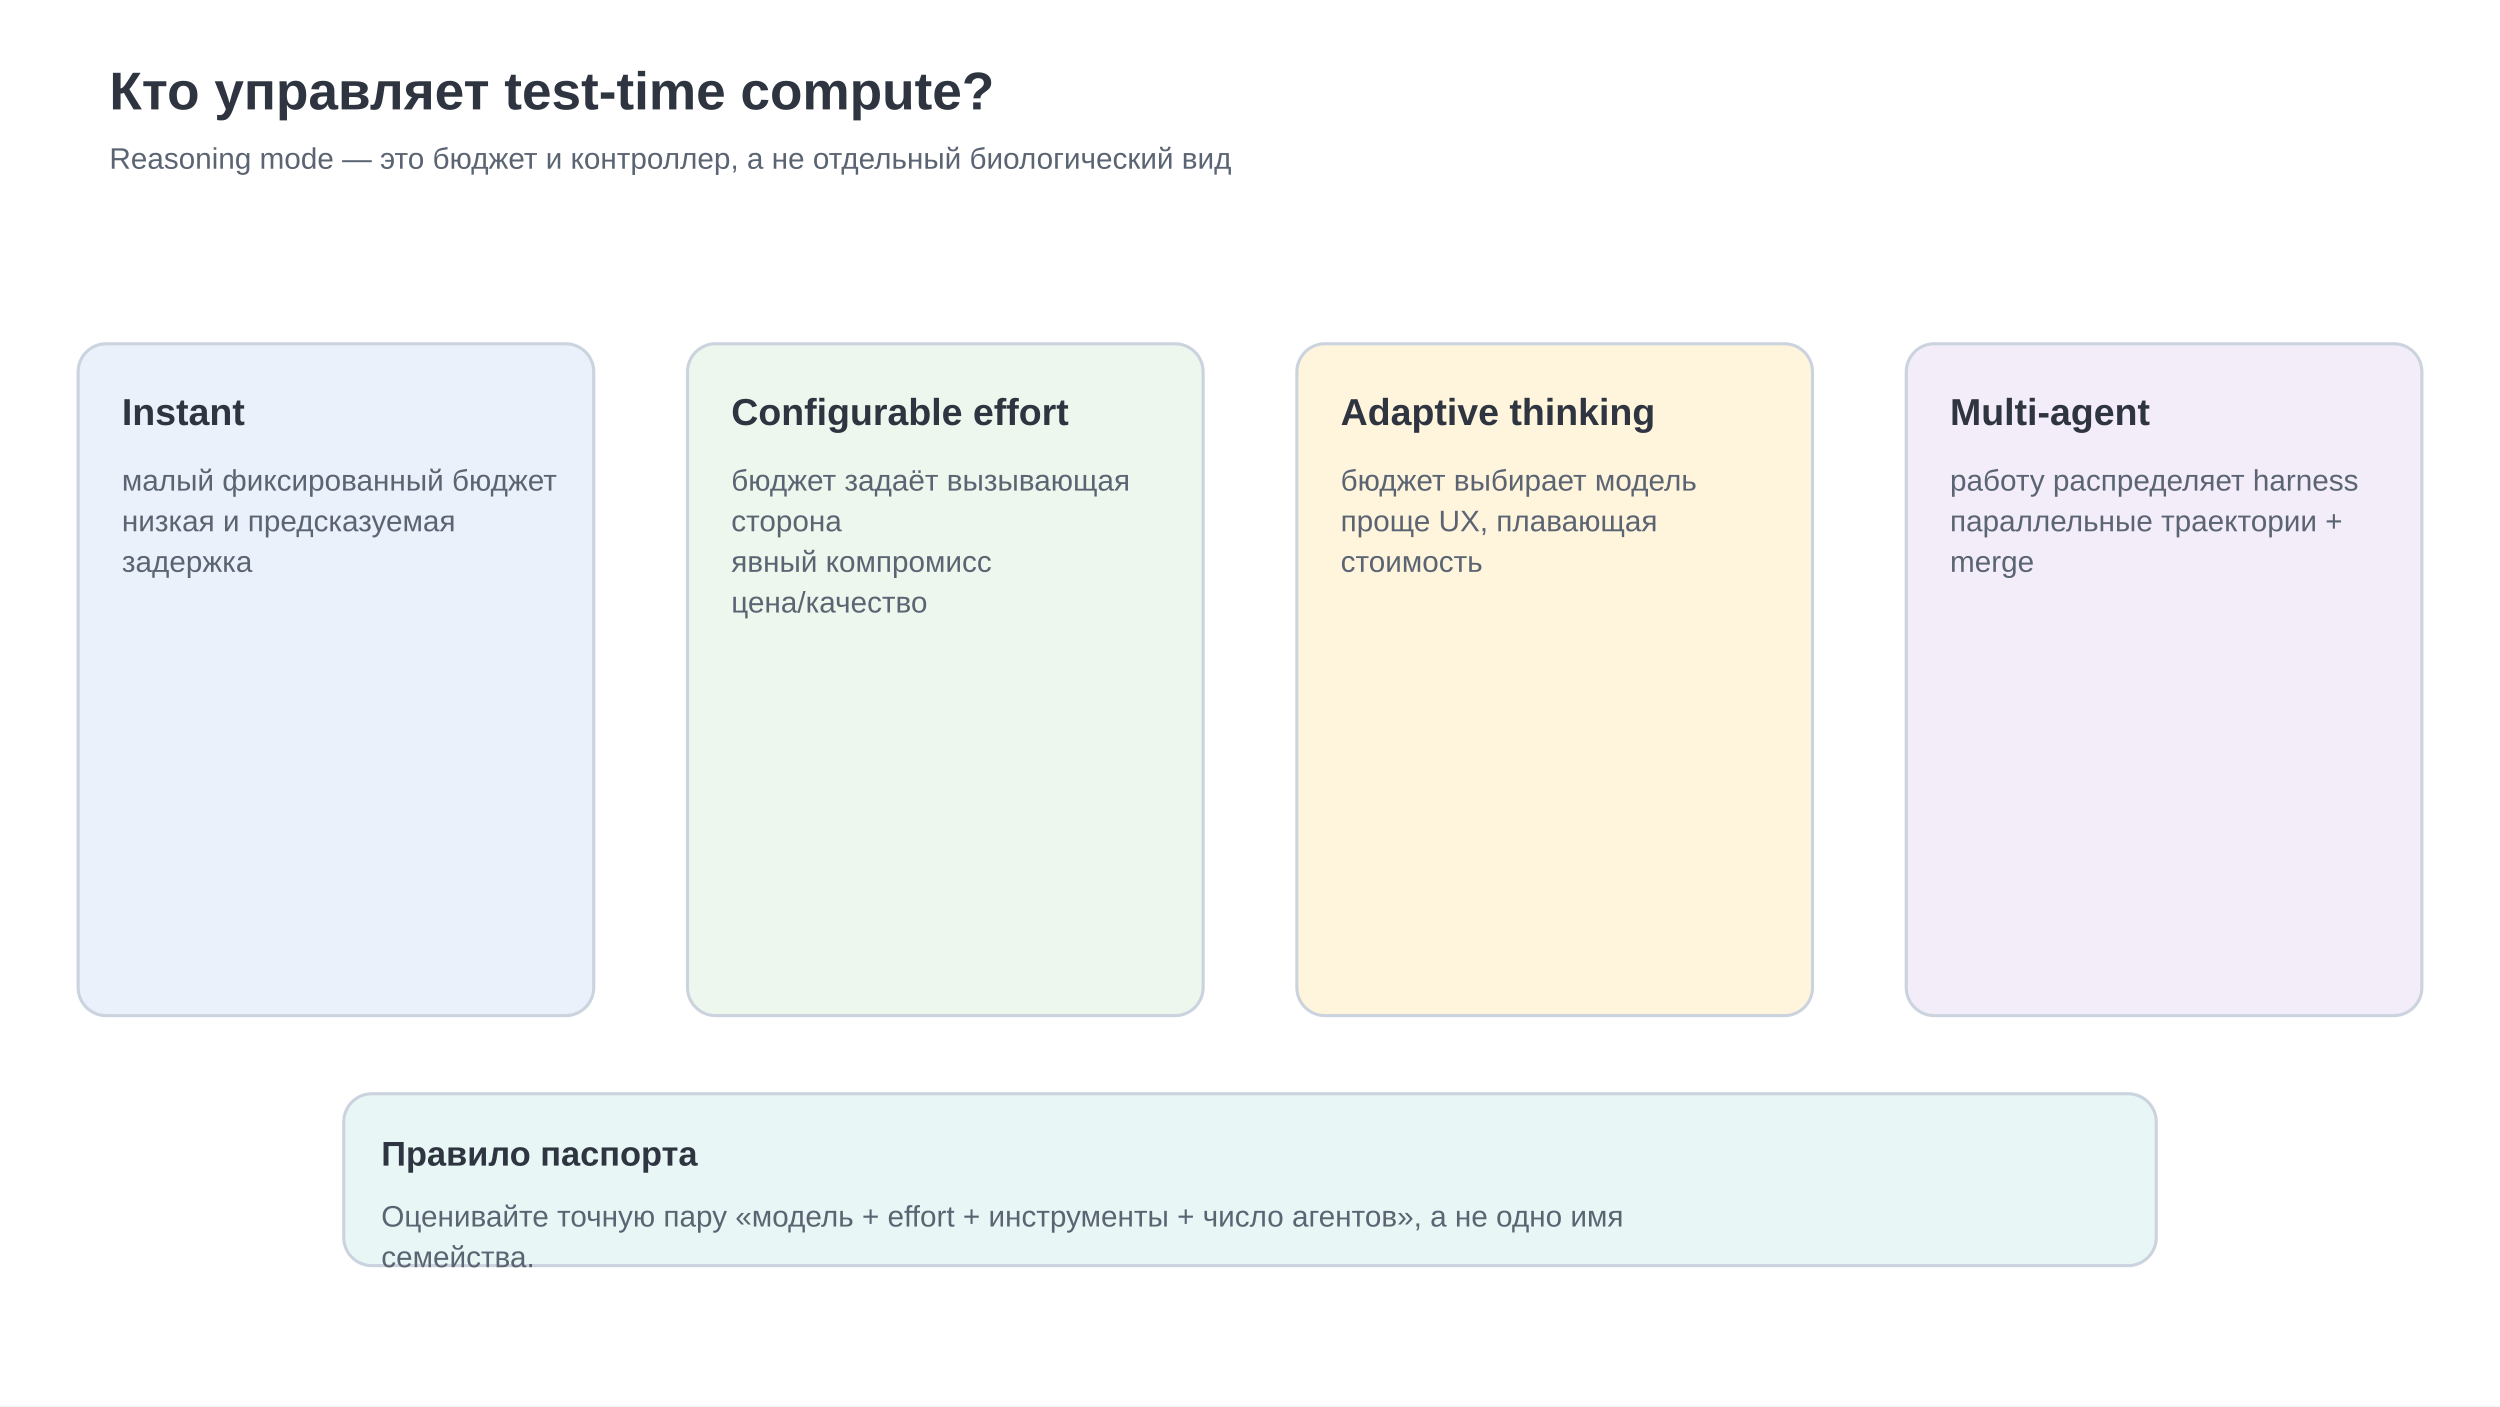
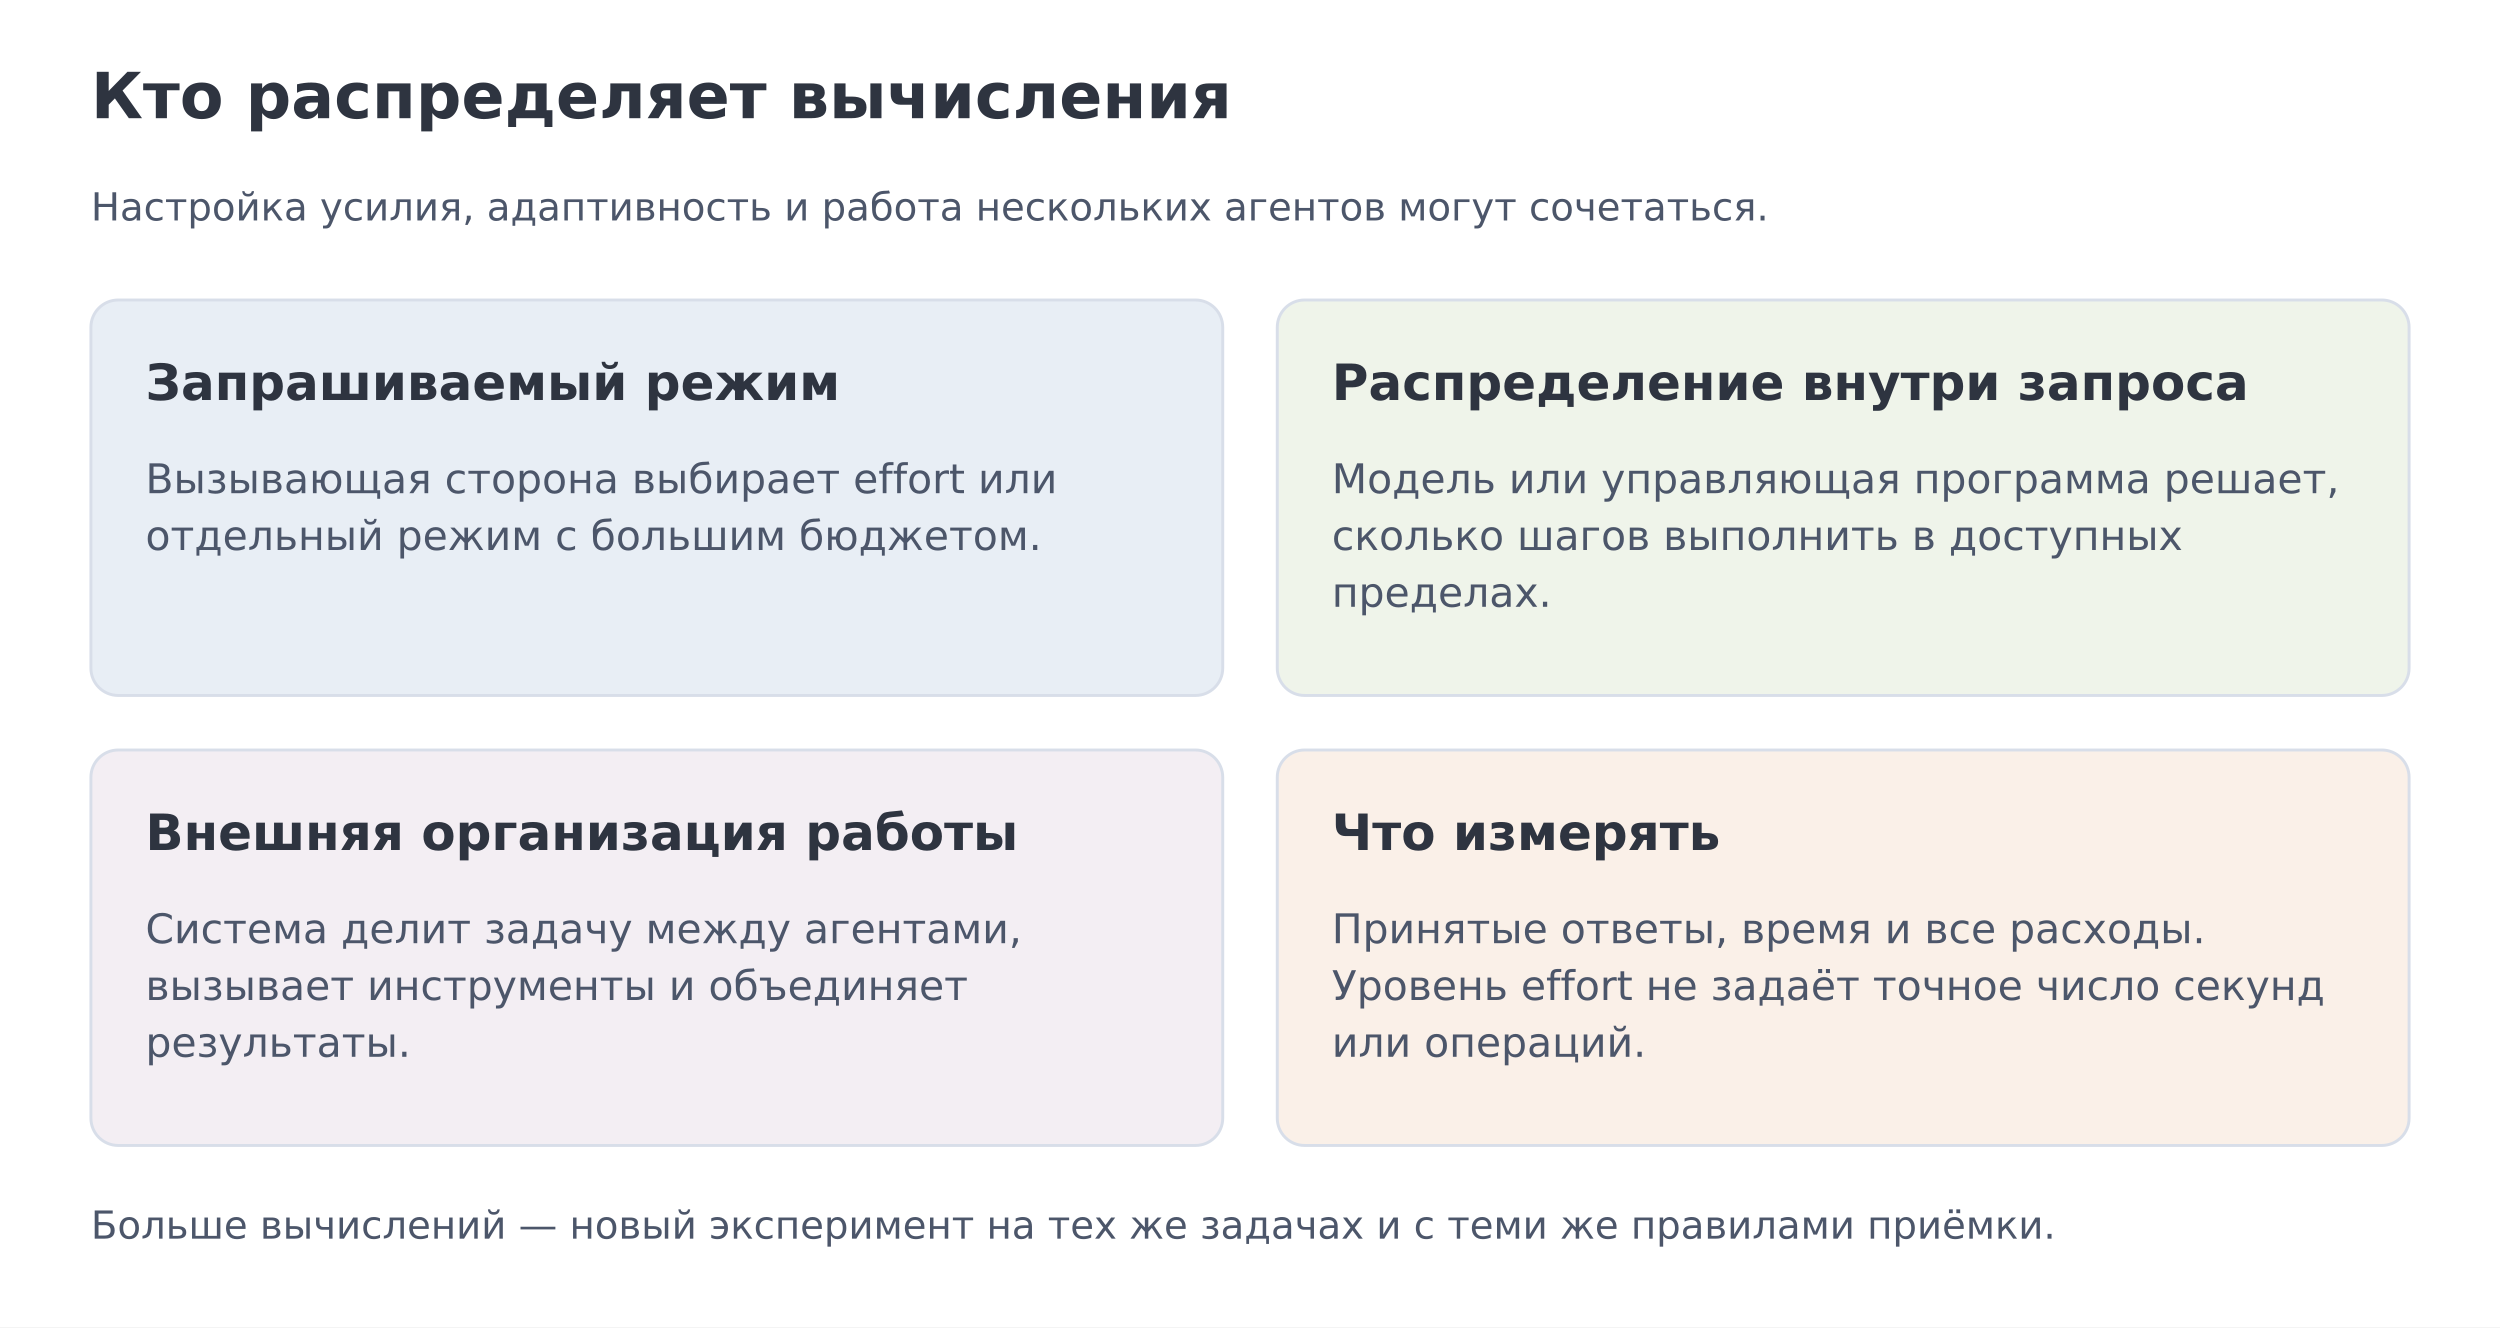
- <svg xmlns="http://www.w3.org/2000/svg" width="1600" height="900" viewBox="0 0 1600 900">
-   <rect width="1600" height="900" fill="#FFFFFF" />
-   <text x="70" y="70" font-family="Arial,sans-serif" font-size="34" font-weight="700" fill="#2E3440">Кто управляет test-time compute?</text>
-   <text x="70" y="108" font-family="Arial,sans-serif" font-size="19" fill="#5B6472">Reasoning mode — это бюджет и контроллер, а не отдельный биологический вид</text>
-   <rect x="50" y="220" width="330" height="430" rx="18" fill="#EAF1FB" stroke="#CBD3DF" stroke-width="2" />
-   <text x="78" y="272" text-anchor="start" font-family="Arial,sans-serif" font-size="24" font-weight="700" fill="#2E3440">
-     <tspan x="78" dy="0">Instant</tspan>
-   </text>
-   <text x="78" y="314" text-anchor="start" font-family="Arial,sans-serif" font-size="19" font-weight="400" fill="#5B6472">
-     <tspan x="78" dy="0">малый фиксированный бюджет</tspan>
-     <tspan x="78" dy="26" />
-     <tspan x="78" dy="26">низкая и предсказуемая</tspan>
-     <tspan x="78" dy="26">задержка</tspan>
-   </text>
-   <rect x="440" y="220" width="330" height="430" rx="18" fill="#EDF7ED" stroke="#CBD3DF" stroke-width="2" />
-   <text x="468" y="272" text-anchor="start" font-family="Arial,sans-serif" font-size="24" font-weight="700" fill="#2E3440">
-     <tspan x="468" dy="0">Configurable effort</tspan>
-   </text>
-   <text x="468" y="314" text-anchor="start" font-family="Arial,sans-serif" font-size="19" font-weight="400" fill="#5B6472">
-     <tspan x="468" dy="0">бюджет задаёт вызывающая</tspan>
-     <tspan x="468" dy="26">сторона</tspan>
-     <tspan x="468" dy="26" />
-     <tspan x="468" dy="26">явный компромисс</tspan>
-     <tspan x="468" dy="26">цена/качество</tspan>
-   </text>
-   <rect x="830" y="220" width="330" height="430" rx="18" fill="#FFF5DD" stroke="#CBD3DF" stroke-width="2" />
-   <text x="858" y="272" text-anchor="start" font-family="Arial,sans-serif" font-size="24" font-weight="700" fill="#2E3440">
-     <tspan x="858" dy="0">Adaptive thinking</tspan>
-   </text>
-   <text x="858" y="314" text-anchor="start" font-family="Arial,sans-serif" font-size="19" font-weight="400" fill="#5B6472">
-     <tspan x="858" dy="0">бюджет выбирает модель</tspan>
-     <tspan x="858" dy="26" />
-     <tspan x="858" dy="26">проще UX, плавающая</tspan>
-     <tspan x="858" dy="26">стоимость</tspan>
-   </text>
-   <rect x="1220" y="220" width="330" height="430" rx="18" fill="#F3EDFA" stroke="#CBD3DF" stroke-width="2" />
-   <text x="1248" y="272" text-anchor="start" font-family="Arial,sans-serif" font-size="24" font-weight="700" fill="#2E3440">
-     <tspan x="1248" dy="0">Multi-agent</tspan>
-   </text>
-   <text x="1248" y="314" text-anchor="start" font-family="Arial,sans-serif" font-size="19" font-weight="400" fill="#5B6472">
-     <tspan x="1248" dy="0">работу распределяет harness</tspan>
-     <tspan x="1248" dy="26" />
-     <tspan x="1248" dy="26">параллельные траектории +</tspan>
-     <tspan x="1248" dy="26">merge</tspan>
-   </text>
-   <rect x="220" y="700" width="1160" height="110" rx="18" fill="#E8F7F5" stroke="#CBD3DF" stroke-width="2" />
-   <text x="244" y="746" text-anchor="start" font-family="Arial,sans-serif" font-size="22" font-weight="700" fill="#2E3440">
-     <tspan x="244" dy="0">Правило паспорта</tspan>
-   </text>
-   <text x="244" y="785" text-anchor="start" font-family="Arial,sans-serif" font-size="19" font-weight="400" fill="#5B6472">
-     <tspan x="244" dy="0">Оценивайте точную пару «модель + effort + инструменты + число агентов», а не одно имя</tspan>
-     <tspan x="244" dy="26">семейства.</tspan>
-   </text>
+ <svg xmlns="http://www.w3.org/2000/svg" width="1100" height="584" viewBox="0 0 1100 584">
+   <rect width="1100" height="584" fill="#FFFFFF" />
+   <defs>
+     <marker id="arrow" viewBox="0 0 10 10" refX="9" refY="5" markerWidth="6" markerHeight="6" orient="auto">
+       <path d="M1 1 L9 5 L1 9 Z" fill="#4C566A" />
+     </marker>
+   </defs>
+   <text x="40" y="52" font-family="DejaVu Sans, Arial, sans-serif" font-size="28" font-weight="700" fill="#2E3440" text-anchor="start">Кто распределяет вычисления</text>
+   <text x="40" y="97" font-family="DejaVu Sans, Arial, sans-serif" font-size="17" font-weight="400" fill="#4C566A" text-anchor="start">Настройка усилия, адаптивность и работа нескольких агентов могут сочетаться.</text>
+   <rect x="40.0" y="132" width="498.0" height="174" rx="12" fill="#E8EEF5" stroke="#D8DEE9" stroke-width="1.3" />
+   <text x="64.0" y="176" font-family="DejaVu Sans, Arial, sans-serif" font-size="22" font-weight="700" fill="#2E3440" text-anchor="start">Запрашиваемый режим</text>
+   <text x="64.0" y="217" font-family="DejaVu Sans, Arial, sans-serif" font-size="18" font-weight="400" fill="#4C566A" text-anchor="start">Вызывающая сторона выбирает effort или</text>
+   <text x="64.0" y="242" font-family="DejaVu Sans, Arial, sans-serif" font-size="18" font-weight="400" fill="#4C566A" text-anchor="start">отдельный режим с большим бюджетом.</text>
+   <rect x="562.0" y="132" width="498.0" height="174" rx="12" fill="#EFF4EA" stroke="#D8DEE9" stroke-width="1.3" />
+   <text x="586.0" y="176" font-family="DejaVu Sans, Arial, sans-serif" font-size="22" font-weight="700" fill="#2E3440" text-anchor="start">Распределение внутри запроса</text>
+   <text x="586.0" y="217" font-family="DejaVu Sans, Arial, sans-serif" font-size="18" font-weight="400" fill="#4C566A" text-anchor="start">Модель или управляющая программа решает,</text>
+   <text x="586.0" y="242" font-family="DejaVu Sans, Arial, sans-serif" font-size="18" font-weight="400" fill="#4C566A" text-anchor="start">сколько шагов выполнить в доступных</text>
+   <text x="586.0" y="267" font-family="DejaVu Sans, Arial, sans-serif" font-size="18" font-weight="400" fill="#4C566A" text-anchor="start">пределах.</text>
+   <rect x="40.0" y="330" width="498.0" height="174" rx="12" fill="#F3EEF3" stroke="#D8DEE9" stroke-width="1.3" />
+   <text x="64.0" y="374" font-family="DejaVu Sans, Arial, sans-serif" font-size="22" font-weight="700" fill="#2E3440" text-anchor="start">Внешняя организация работы</text>
+   <text x="64.0" y="415" font-family="DejaVu Sans, Arial, sans-serif" font-size="18" font-weight="400" fill="#4C566A" text-anchor="start">Система делит задачу между агентами,</text>
+   <text x="64.0" y="440" font-family="DejaVu Sans, Arial, sans-serif" font-size="18" font-weight="400" fill="#4C566A" text-anchor="start">вызывает инструменты и объединяет</text>
+   <text x="64.0" y="465" font-family="DejaVu Sans, Arial, sans-serif" font-size="18" font-weight="400" fill="#4C566A" text-anchor="start">результаты.</text>
+   <rect x="562.0" y="330" width="498.0" height="174" rx="12" fill="#FAF0E8" stroke="#D8DEE9" stroke-width="1.3" />
+   <text x="586.0" y="374" font-family="DejaVu Sans, Arial, sans-serif" font-size="22" font-weight="700" fill="#2E3440" text-anchor="start">Что измерять</text>
+   <text x="586.0" y="415" font-family="DejaVu Sans, Arial, sans-serif" font-size="18" font-weight="400" fill="#4C566A" text-anchor="start">Принятые ответы, время и все расходы.</text>
+   <text x="586.0" y="440" font-family="DejaVu Sans, Arial, sans-serif" font-size="18" font-weight="400" fill="#4C566A" text-anchor="start">Уровень effort не задаёт точное число секунд</text>
+   <text x="586.0" y="465" font-family="DejaVu Sans, Arial, sans-serif" font-size="18" font-weight="400" fill="#4C566A" text-anchor="start">или операций.</text>
+   <text x="40" y="545" font-family="DejaVu Sans, Arial, sans-serif" font-size="17" font-weight="400" fill="#4C566A" text-anchor="start">Больше вычислений — новый эксперимент на тех же задачах и с теми же правилами приёмки.</text>
</svg>
